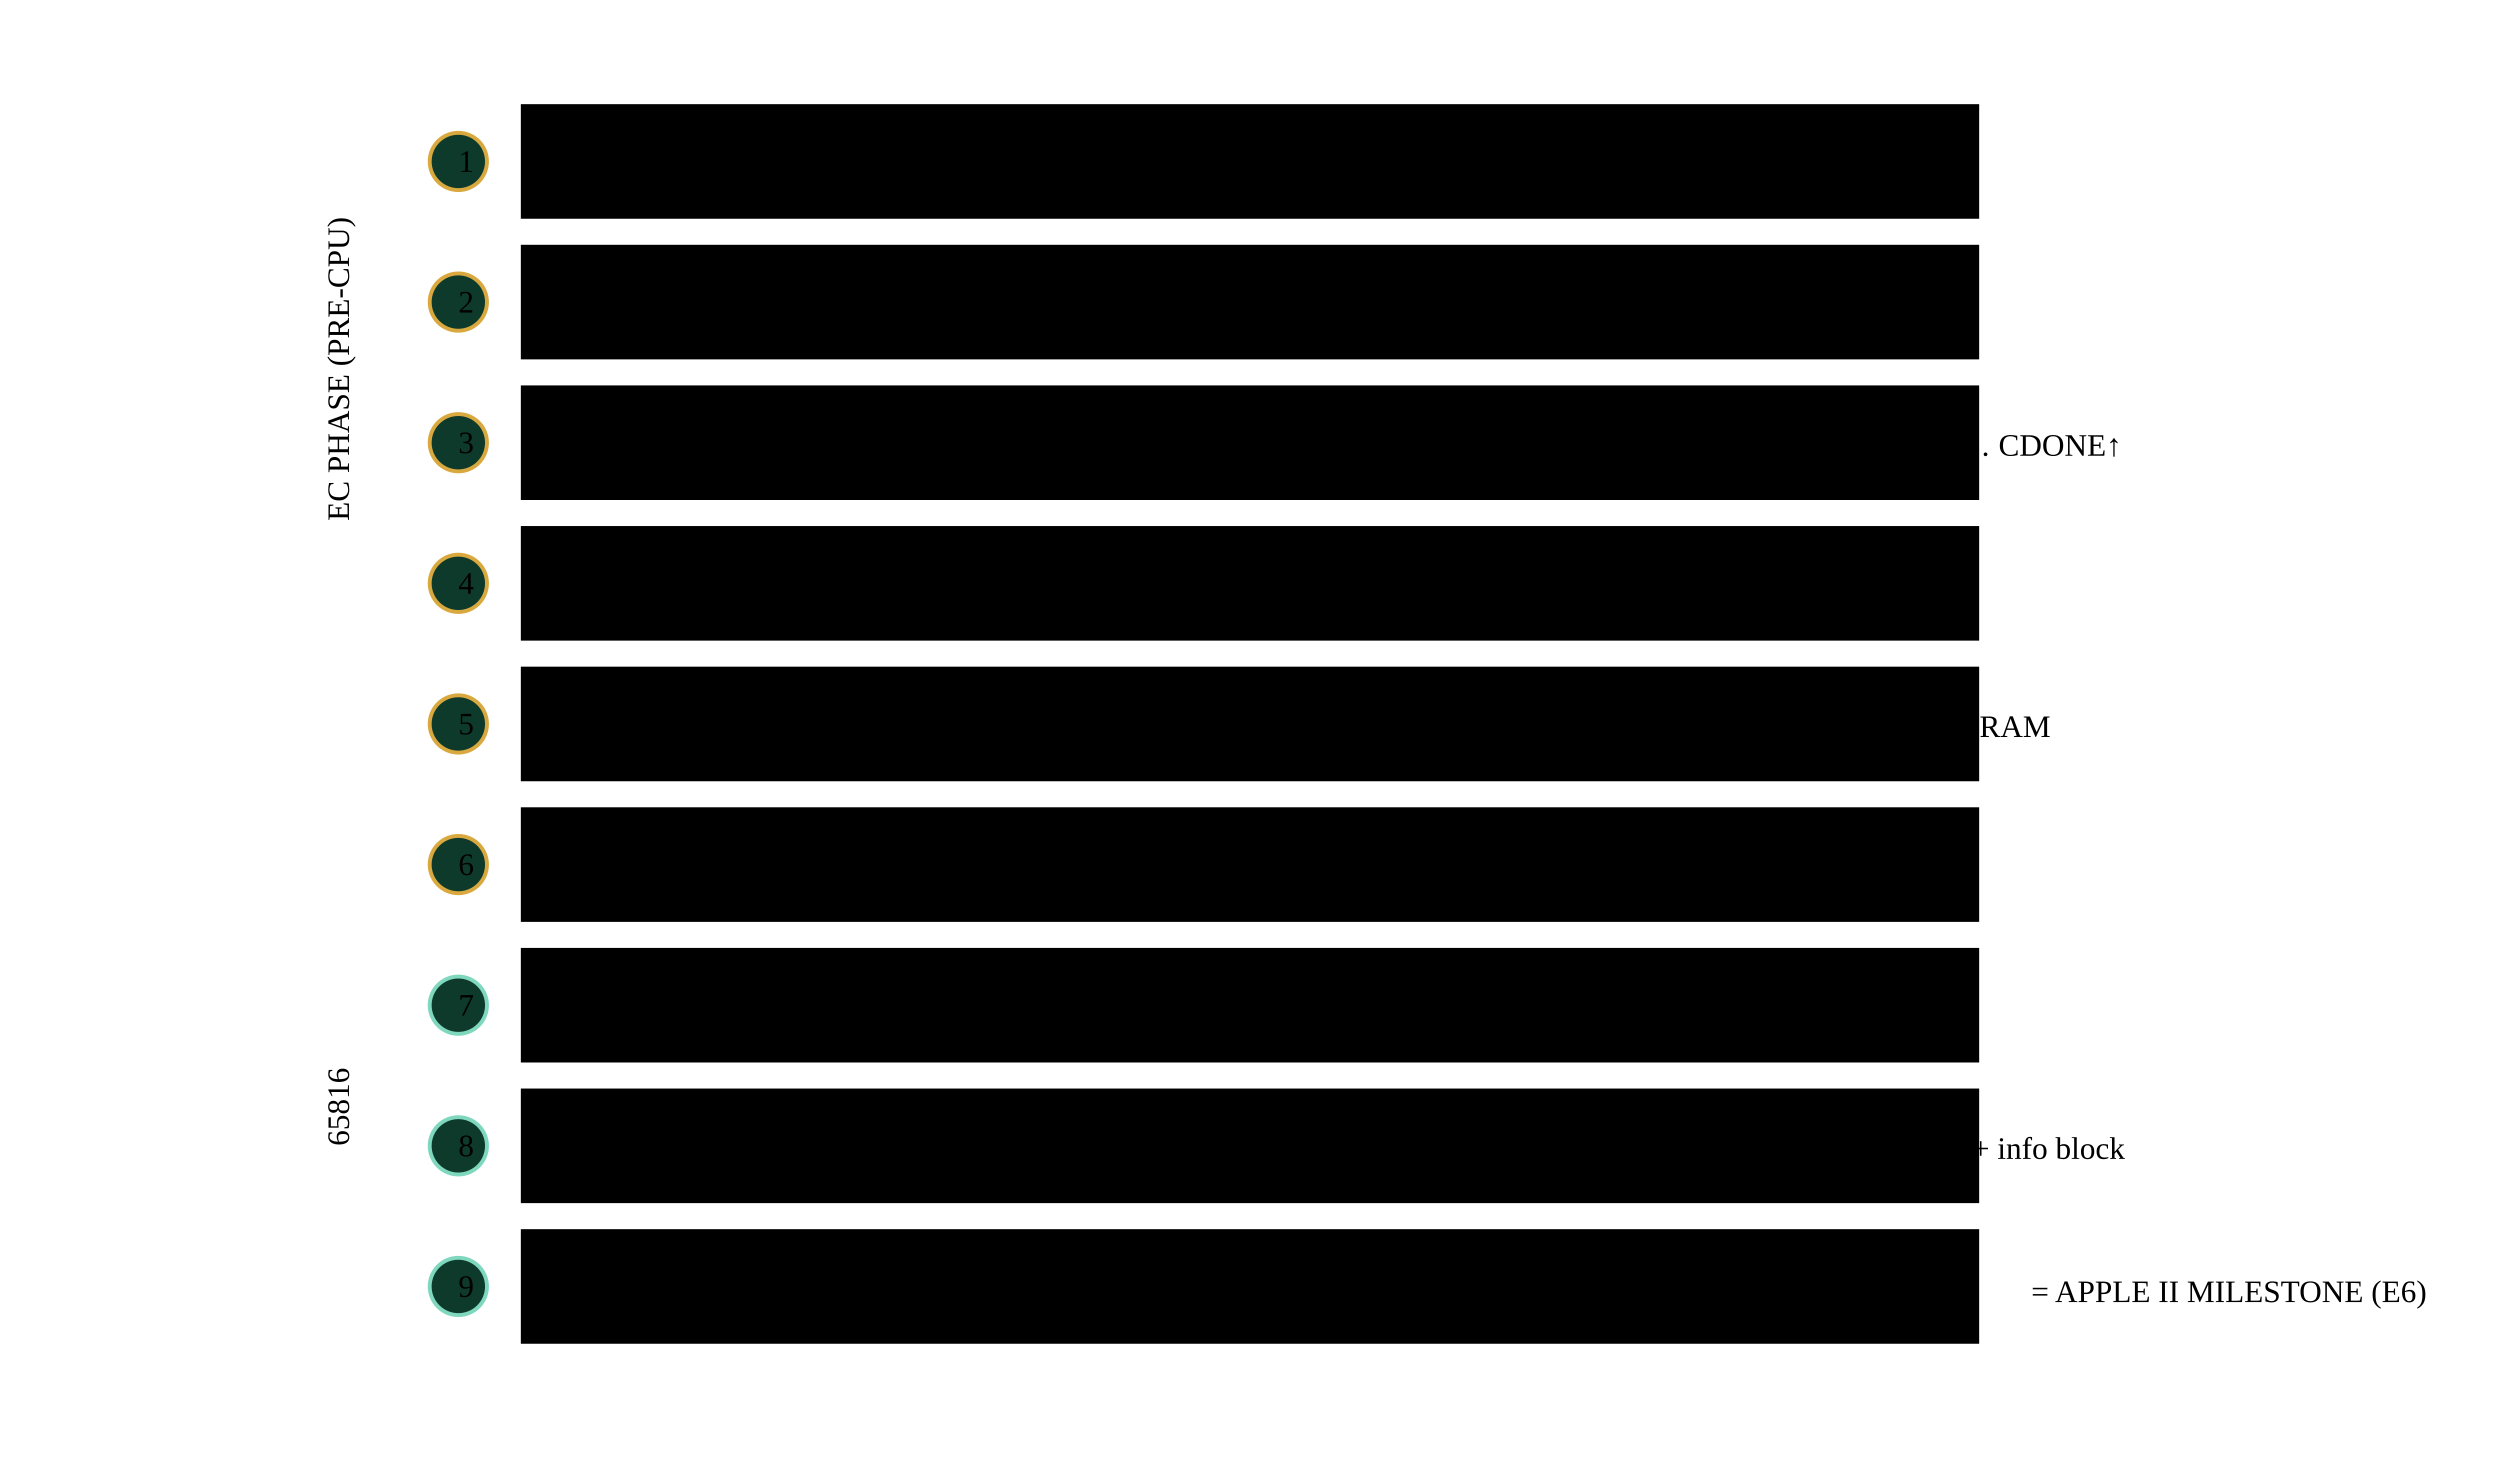
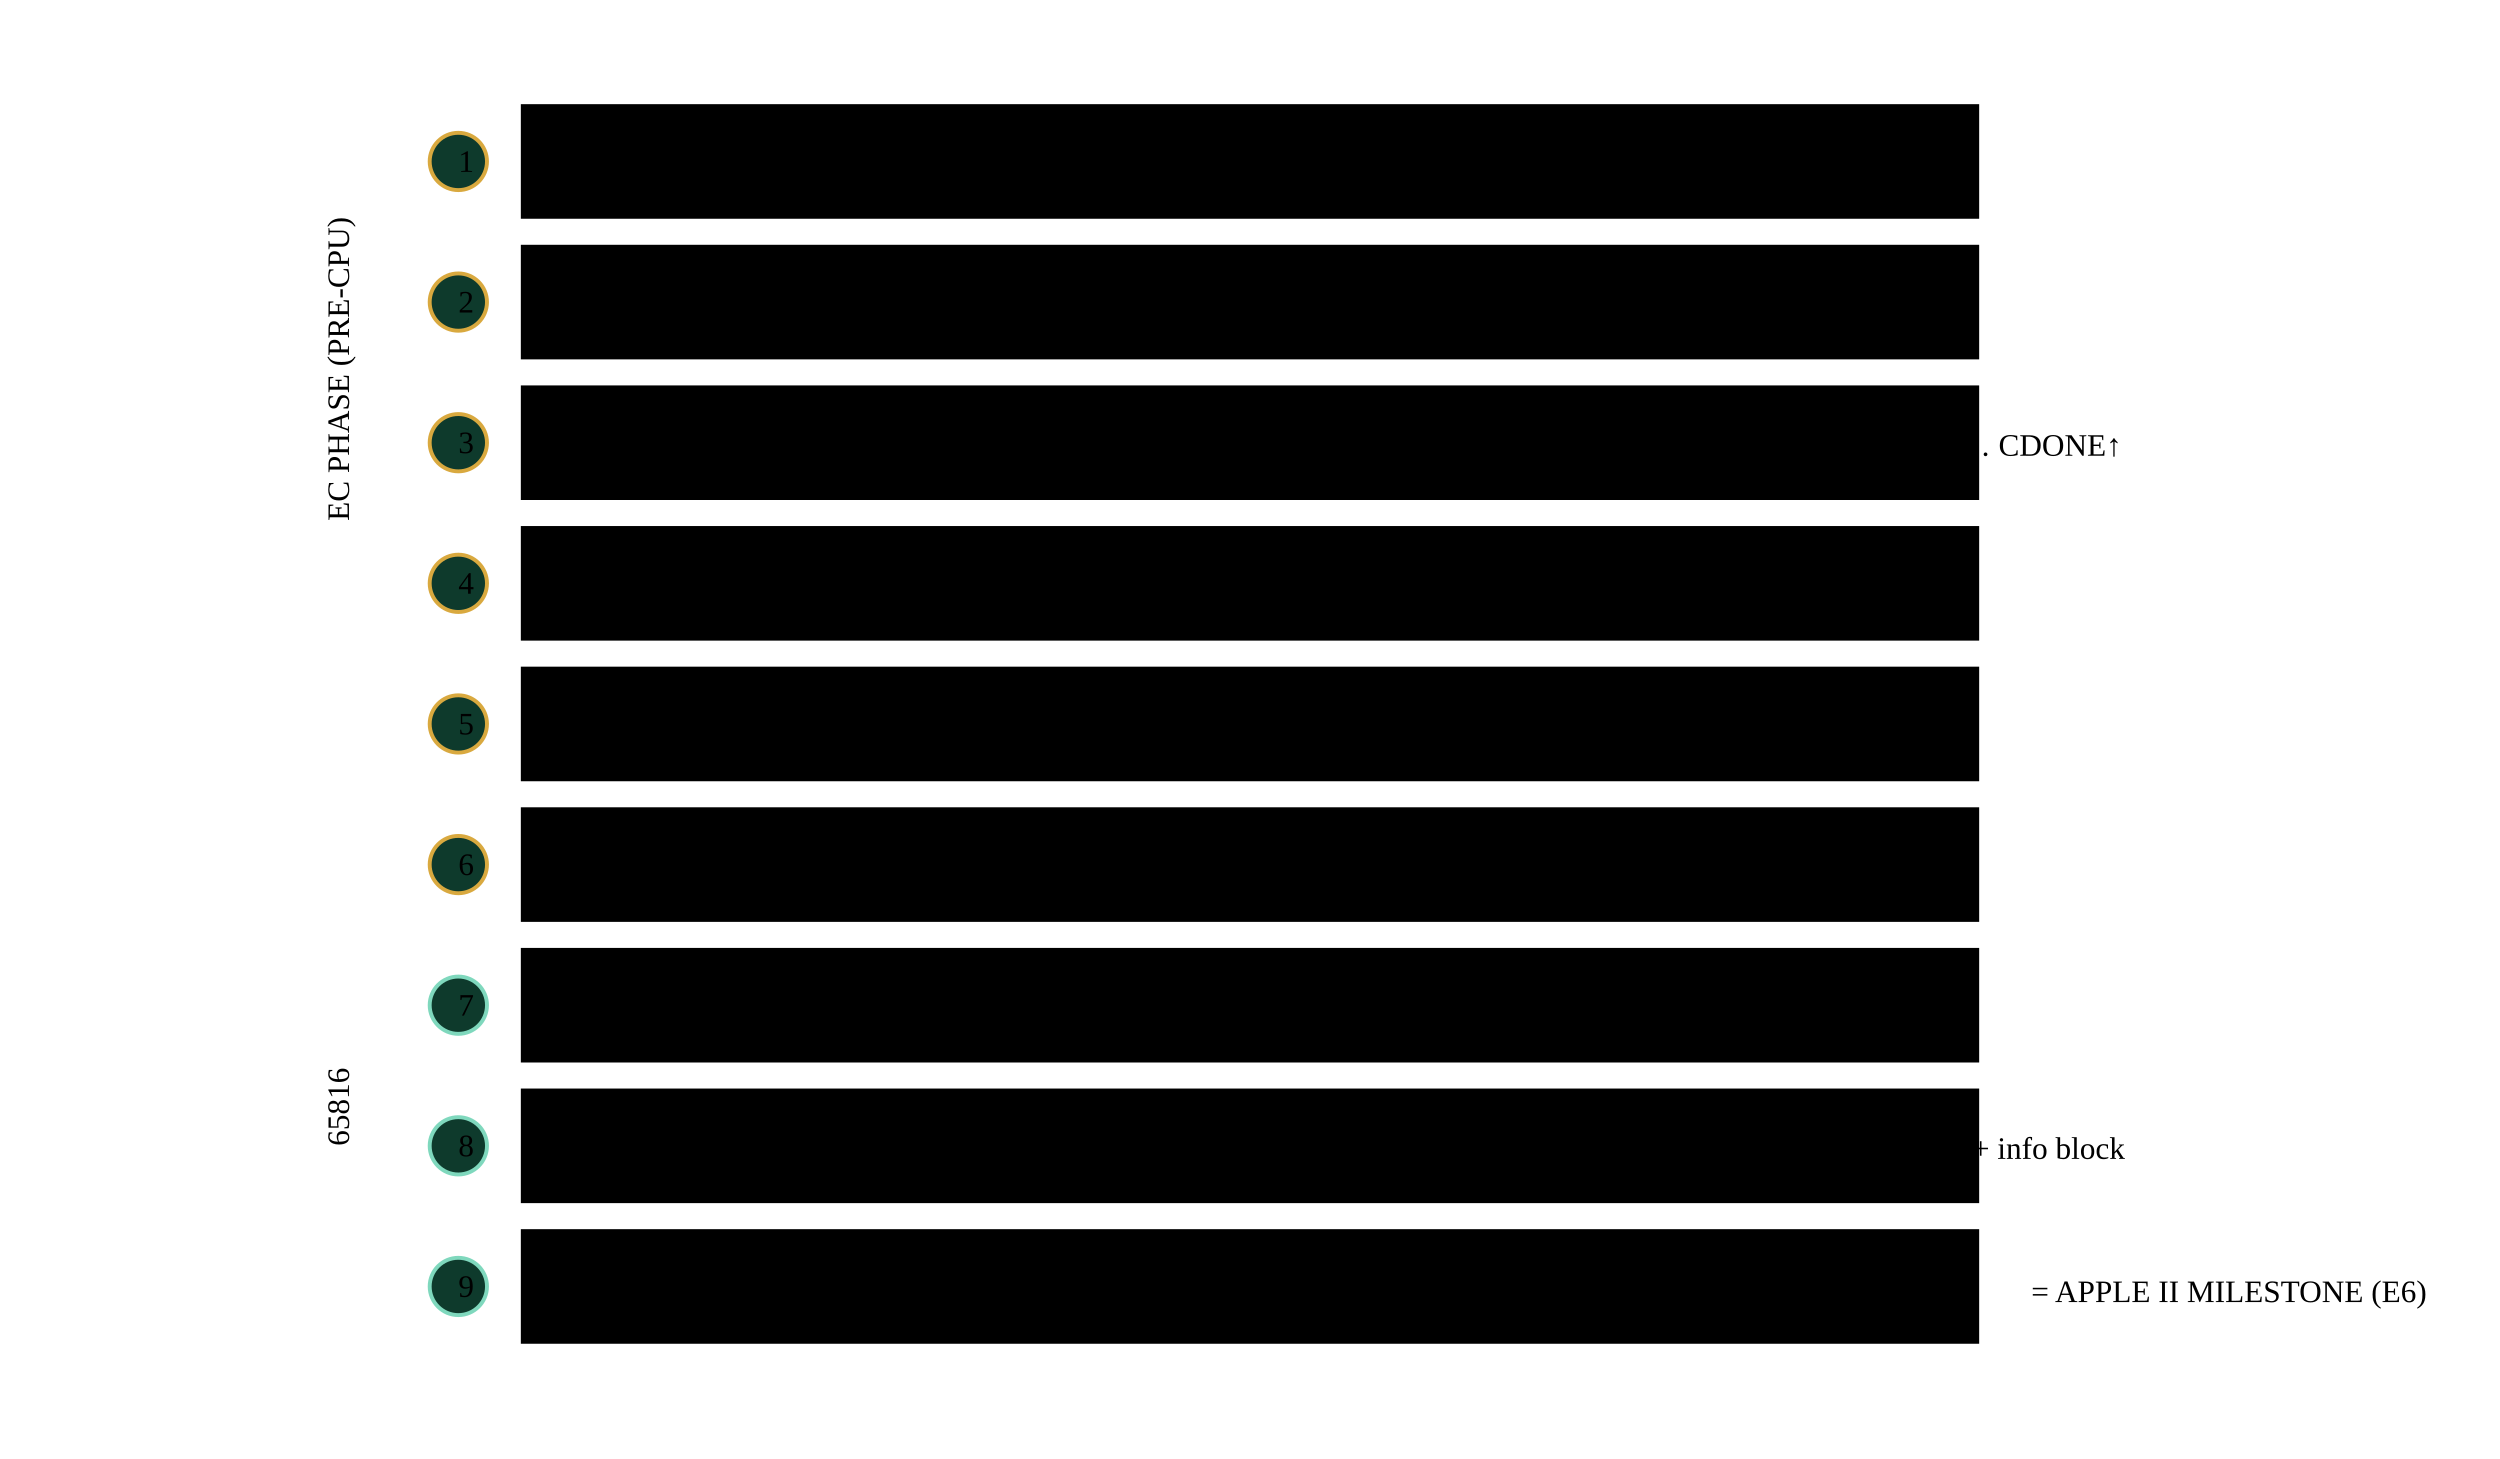
<svg xmlns="http://www.w3.org/2000/svg" viewBox="0 0 960 560" role="img" aria-label="Boot sequence">
  <line x1="148" y1="44" x2="148" y2="350" class="pw" />
  <text transform="rotate(-90 134 200)" x="134" y="200" class="plbl">EC PHASE (PRE-CPU)</text>
  <line x1="148" y1="368" x2="148" y2="512" class="dt" />
  <text transform="rotate(-90 134 440)" x="134" y="440" class="lbl">65816</text>
  <circle cx="176" cy="62" r="11" fill="#0E3A2C" stroke="#D9A93F" stroke-width="1.5" />
  <text x="176" y="66" class="s">1</text>
  <rect x="200" y="40" width="560" height="44" class="blk" />
-   <text x="480" y="67" class="t">Power button → RP2040 (3V3 always-on)</text>
+   <text x="480" y="67" class="t">Power button → RP2354B (3V3 always-on)</text>
  <line x1="480" y1="84" x2="480" y2="94" class="dt" />
  <circle cx="176" cy="116" r="11" fill="#0E3A2C" stroke="#D9A93F" stroke-width="1.5" />
  <text x="176" y="120" class="s">2</text>
  <rect x="200" y="94" width="560" height="44" class="blk" />
  <text x="480" y="121" class="t">Rail sequence: 1.2V ON · VPLL · panel OFF</text>
  <line x1="480" y1="138" x2="480" y2="148" class="dt" />
  <circle cx="176" cy="170" r="11" fill="#0E3A2C" stroke="#D9A93F" stroke-width="1.5" />
  <text x="176" y="174" class="s">3</text>
  <rect x="200" y="148" width="560" height="44" class="blk" />
  <text x="480" y="175" class="t">Helium·Neon(·Argon) config via SSPI — CRESET_B↓ … CDONE↑</text>
  <line x1="480" y1="192" x2="480" y2="202" class="dt" />
  <circle cx="176" cy="224" r="11" fill="#0E3A2C" stroke="#D9A93F" stroke-width="1.5" />
  <text x="176" y="228" class="s">4</text>
  <rect x="200" y="202" width="560" height="44" class="blk" />
  <text x="480" y="229" class="t">Gateware live: PHI2 running · SDRAM init</text>
  <line x1="480" y1="246" x2="480" y2="256" class="dt" />
  <circle cx="176" cy="278" r="11" fill="#0E3A2C" stroke="#D9A93F" stroke-width="1.5" />
  <text x="176" y="282" class="s">5</text>
  <rect x="200" y="256" width="560" height="44" class="blk" />
-   <text x="480" y="283" class="t">RP2040 reads the microSD (FAT): BIOS.BIN → pinned SRAM</text>
+   <text x="480" y="283" class="t">The EC reads the microSD: BIOS.BIN → pinned SRAM</text>
  <line x1="480" y1="300" x2="480" y2="310" class="dt" />
  <circle cx="176" cy="332" r="11" fill="#0E3A2C" stroke="#D9A93F" stroke-width="1.5" />
  <text x="176" y="336" class="s">6</text>
  <rect x="200" y="310" width="560" height="44" class="blk" />
  <text x="480" y="337" class="t">SD handoff: '3257 mux → FPGA-A (Helium) SPI-SD</text>
  <line x1="480" y1="354" x2="480" y2="364" class="dt" />
  <circle cx="176" cy="386" r="11" fill="#0E3A2C" stroke="#7FD8BD" stroke-width="1.5" />
  <text x="176" y="390" class="s">7</text>
  <rect x="200" y="364" width="560" height="44" class="blk" />
  <text x="480" y="391" class="t">RESB↑ — the 65816 boots via $FFFC (BIOS)</text>
  <line x1="480" y1="408" x2="480" y2="418" class="dt" />
  <circle cx="176" cy="440" r="11" fill="#0E3A2C" stroke="#7FD8BD" stroke-width="1.5" />
  <text x="176" y="444" class="s">8</text>
  <rect x="200" y="418" width="560" height="44" class="blk" />
  <text x="480" y="445" class="t">BIOS: init · console · mounts FAT · loads KERNEL.BIN + info block</text>
  <line x1="480" y1="462" x2="480" y2="472" class="dt" />
  <circle cx="176" cy="494" r="11" fill="#0E3A2C" stroke="#7FD8BD" stroke-width="1.5" />
  <text x="176" y="498" class="s">9</text>
  <rect x="200" y="472" width="560" height="44" class="blk" />
  <text x="480" y="499" class="t">Kernel: drivers · processes → prompt</text>
  <text x="780" y="500" class="gtx">= APPLE II MILESTONE (E6)</text>
</svg>
